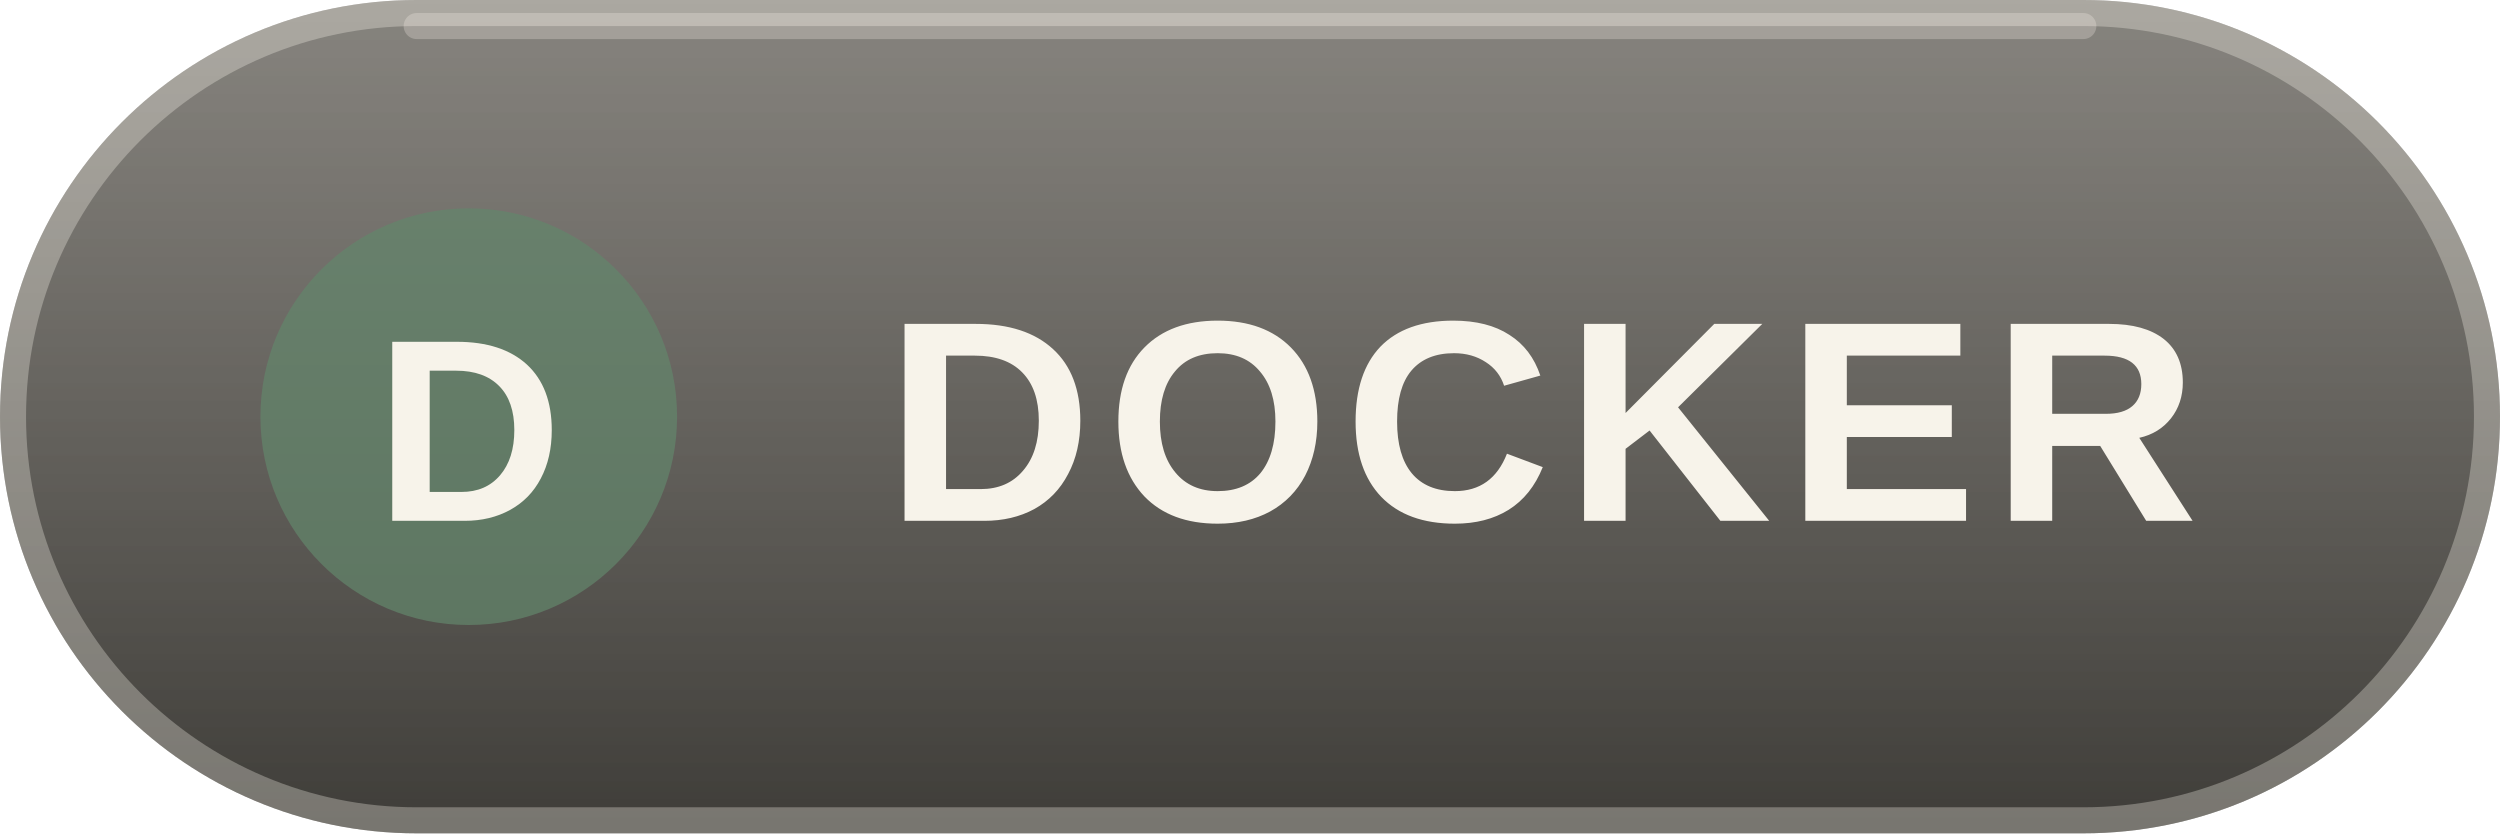
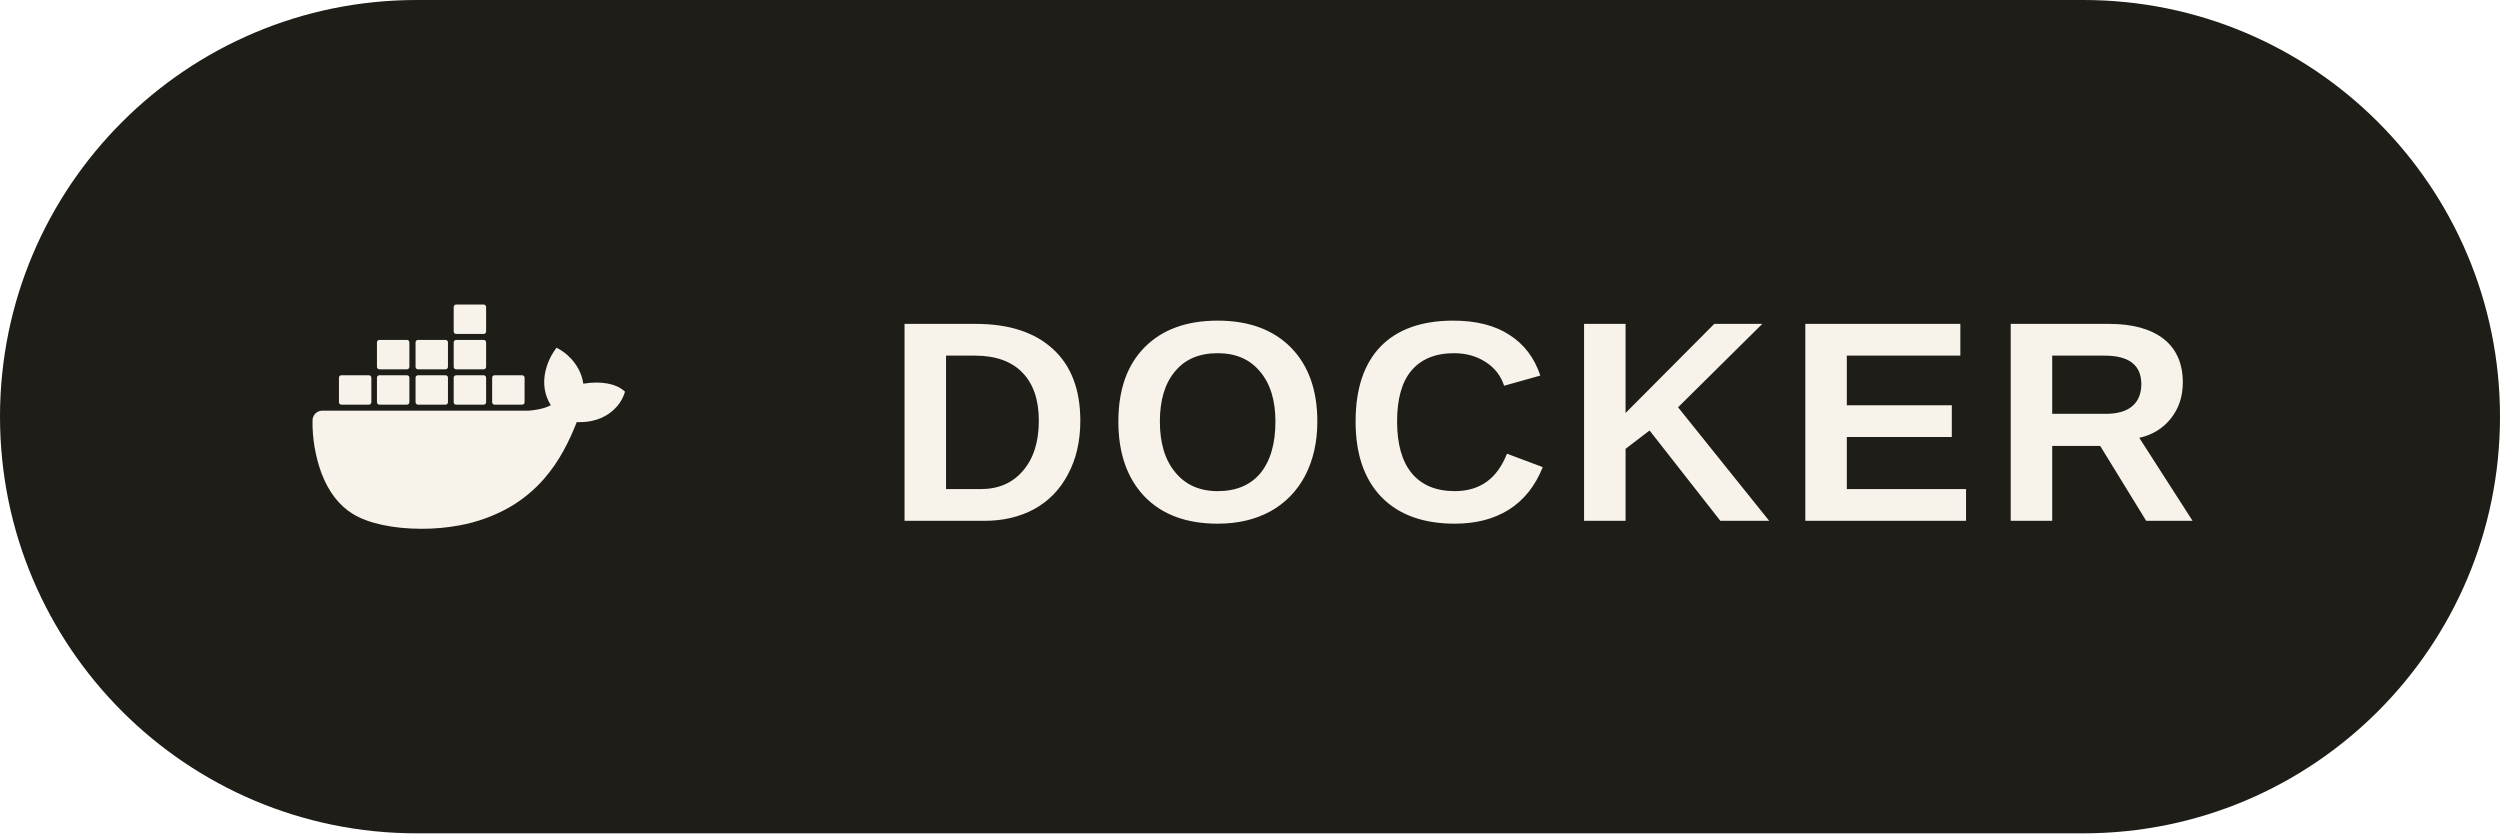
<svg xmlns="http://www.w3.org/2000/svg" width="96" height="32" viewBox="0 0 96 32" role="img" aria-label="Docker">
-   <defs>
-     <linearGradient id="glass" x1="0" y1="0" x2="0" y2="1">
-       <stop stop-color="#4e4a42" stop-opacity=".68" />
-       <stop offset="1" stop-color="#1f1d18" stop-opacity=".86" />
-     </linearGradient>
-   </defs>
-   <rect width="96" height="32" rx="16" fill="url(#glass)" />
-   <rect x=".5" y=".5" width="95" height="31" rx="15.5" fill="none" stroke="#fffaf0" stroke-opacity=".3" />
-   <path d="M16 1h64" stroke="#fffaf0" stroke-opacity=".25" stroke-linecap="round" />
-   <circle cx="18" cy="16" r="8" fill="#63866b" fill-opacity=".72" />
-   <text x="18" y="20" text-anchor="middle" fill="#f7f3ea" font-family="Arial, sans-serif" font-size="10" font-weight="700">D</text>
+   <rect width="96" height="32" rx="16" fill="#1f1d18" />
+   <g transform="translate(12 10) scale(.5)" fill="#f7f3ea">
+     <path d="M13.983 11.078h2.119a.186.186 0 0 0 .186-.185V9.006a.186.186 0 0 0-.186-.186h-2.119a.185.185 0 0 0-.185.185v1.888c0 .102.083.185.185.185m-2.954-5.43h2.118a.186.186 0 0 0 .186-.186V3.574a.186.186 0 0 0-.186-.185h-2.118a.185.185 0 0 0-.185.185v1.888c0 .102.082.185.185.185m0 2.716h2.118a.187.187 0 0 0 .186-.186V6.29a.186.186 0 0 0-.186-.185h-2.118a.185.185 0 0 0-.185.185v1.887c0 .102.082.185.185.186m-2.93 0h2.12a.186.186 0 0 0 .184-.186V6.29a.185.185 0 0 0-.185-.185H8.1a.185.185 0 0 0-.185.185v1.887c0 .102.083.185.185.186m-2.964 0h2.119a.186.186 0 0 0 .185-.186V6.29a.186.186 0 0 0-.185-.185H5.136a.186.186 0 0 0-.186.185v1.887c0 .102.084.185.186.186m5.893 2.715h2.118a.186.186 0 0 0 .186-.185V9.006a.186.186 0 0 0-.186-.186h-2.118a.185.185 0 0 0-.185.185v1.888c0 .102.082.185.185.185m-2.93 0h2.12a.185.185 0 0 0 .184-.185V9.006a.185.185 0 0 0-.184-.186h-2.12a.185.185 0 0 0-.184.185v1.888c0 .102.083.185.185.185m-2.964 0h2.119a.185.185 0 0 0 .185-.185V9.006a.185.185 0 0 0-.184-.186h-2.12a.186.186 0 0 0-.186.186v1.887c0 .102.084.185.186.185m-2.92 0h2.12a.185.185 0 0 0 .184-.185V9.006a.185.185 0 0 0-.184-.186h-2.12a.185.185 0 0 0-.184.185v1.888c0 .102.082.185.185.185M23.763 9.89c-.065-.051-.672-.51-1.954-.51-.338.001-.676.03-1.01.087-.248-1.7-1.653-2.53-1.716-2.566l-.344-.199-.226.327c-.284.438-.49.922-.612 1.43-.23.97-.09 1.882.403 2.661-.595.332-1.55.413-1.744.42H.751a.751.751 0 0 0-.75.748 11.376 11.376 0 0 0 .692 4.062c.545 1.428 1.355 2.48 2.41 3.124 1.18.723 3.1 1.137 5.275 1.137.983.003 1.963-.086 2.93-.266a12.248 12.248 0 0 0 3.823-1.389c.98-.567 1.86-1.288 2.61-2.136 1.252-1.418 1.998-2.997 2.553-4.4h.221c1.372 0 2.215-.549 2.68-1.009.309-.293.55-.65.707-1.046l.098-.288Z" />
+   </g>
  <text x="34" y="20" fill="#f7f3ea" font-family="Arial, sans-serif" font-size="11" font-weight="700" letter-spacing=".55">DOCKER</text>
</svg>
